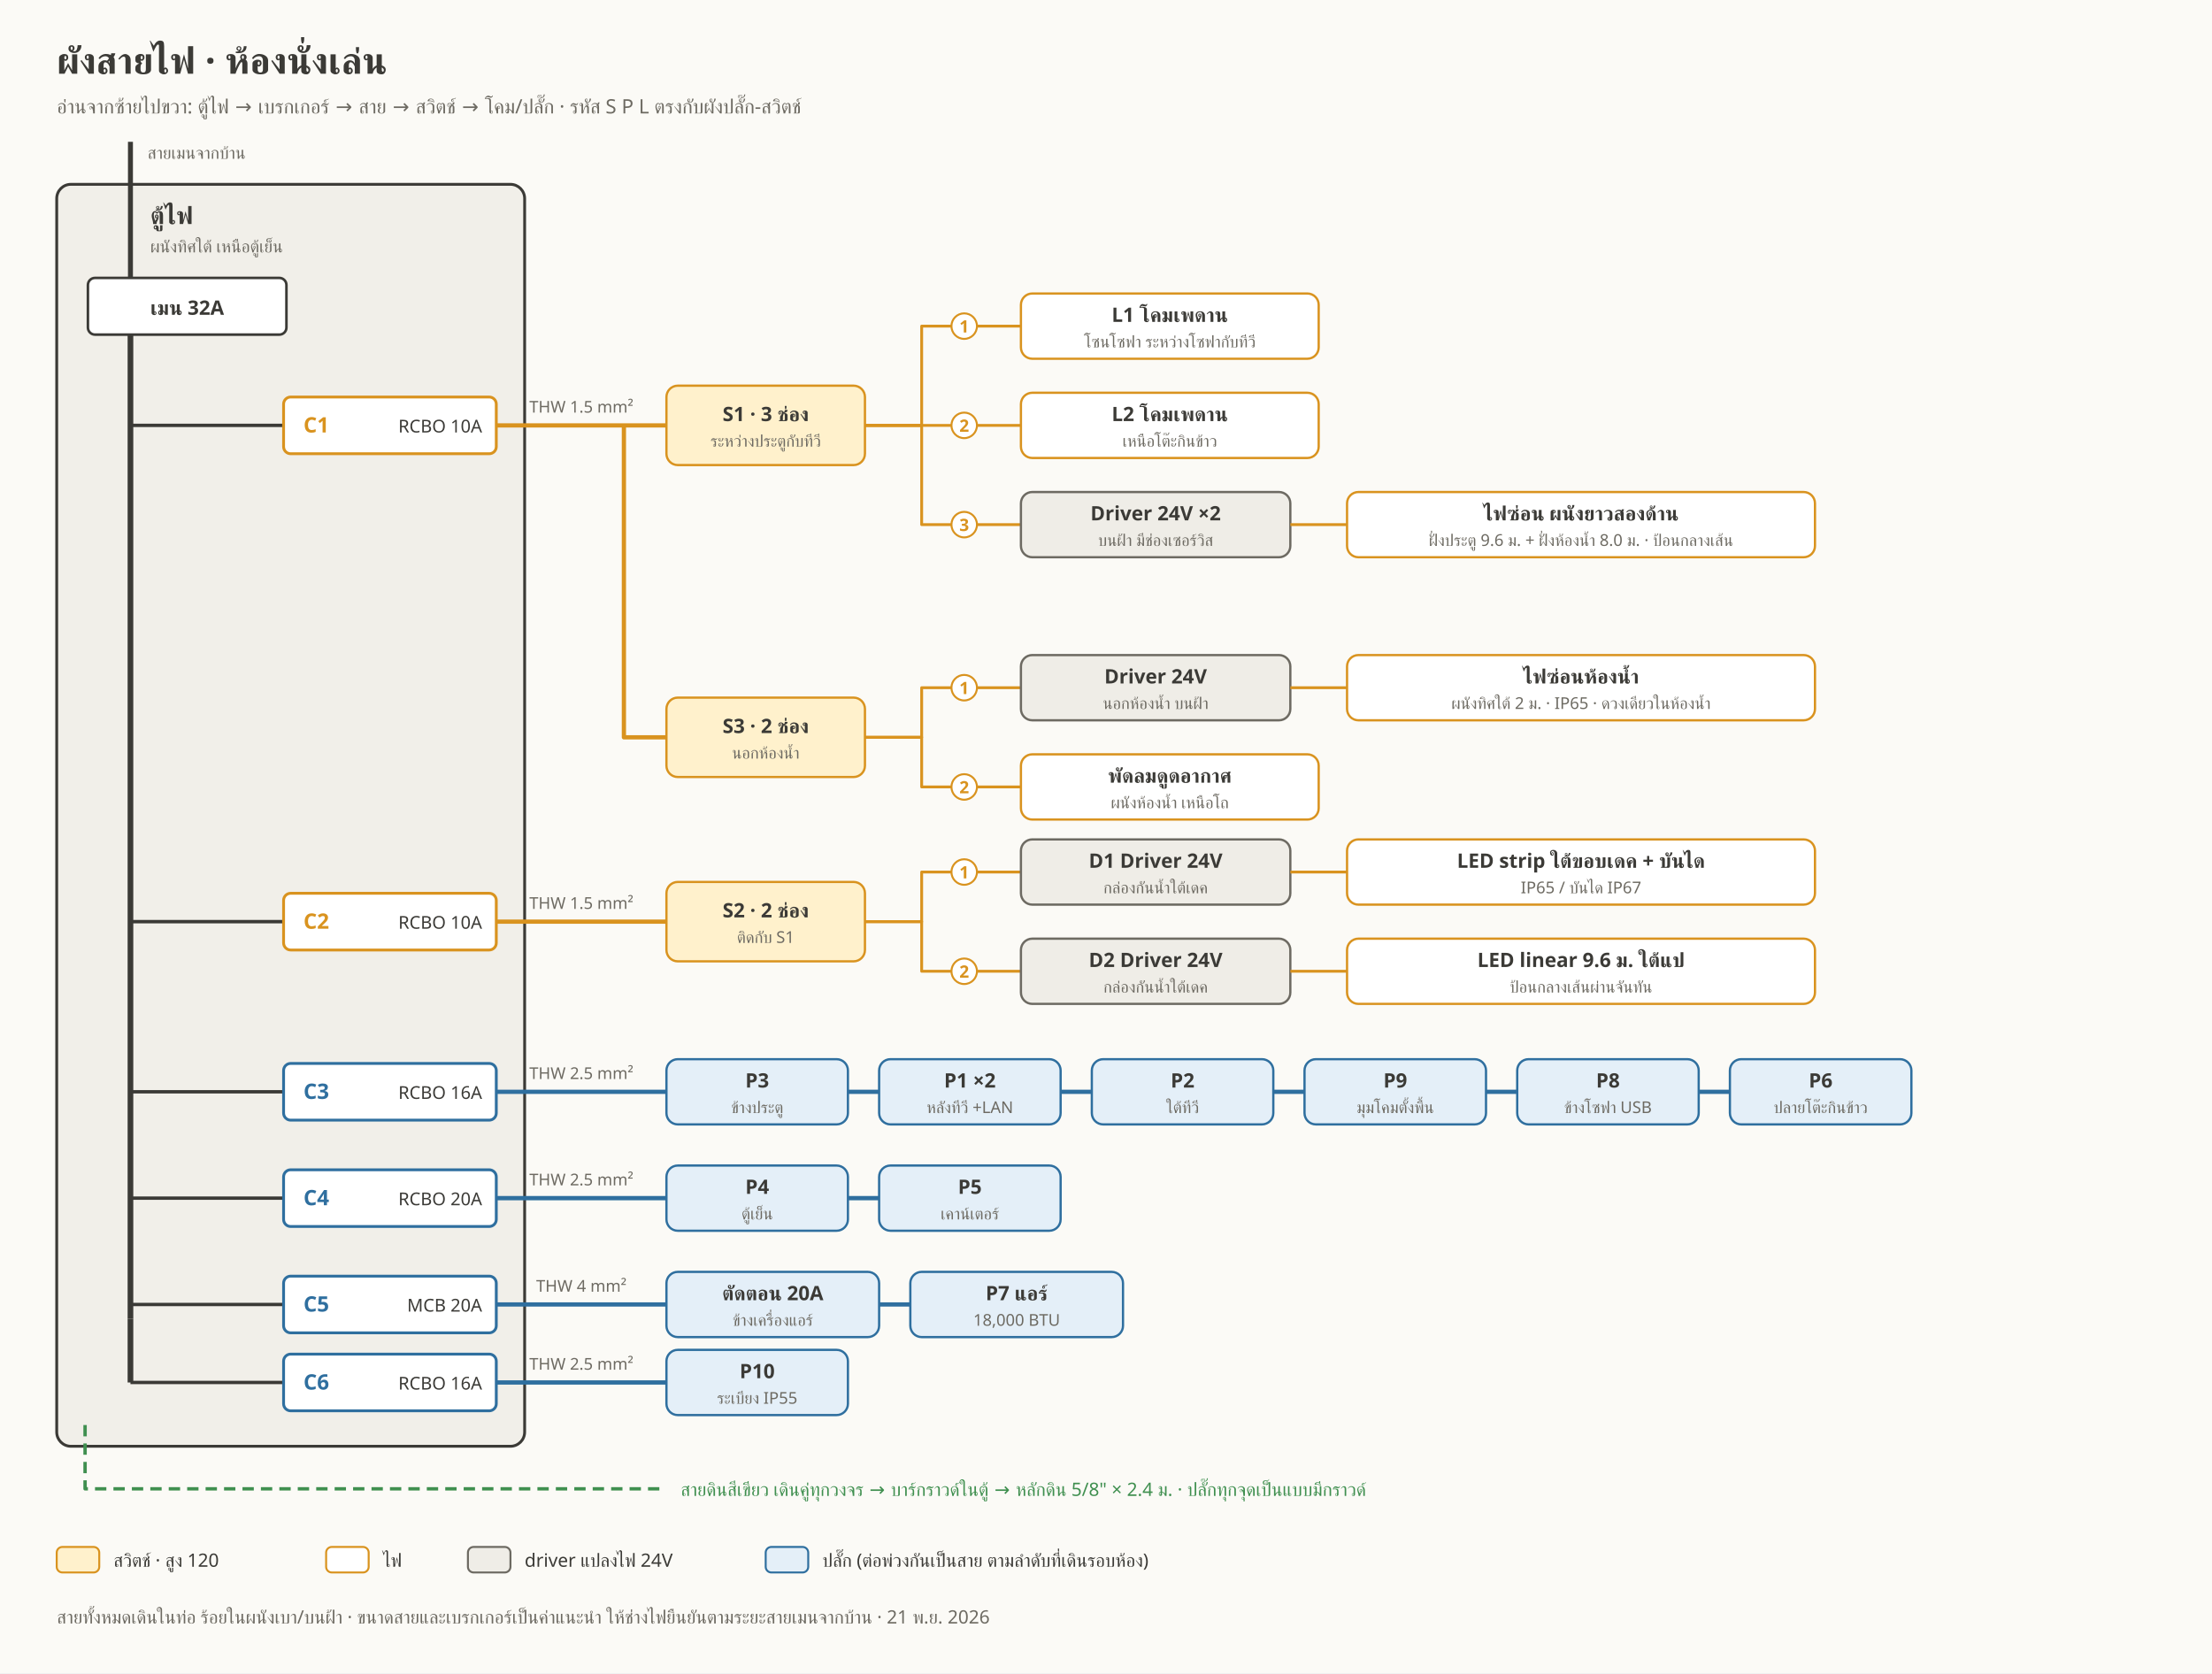
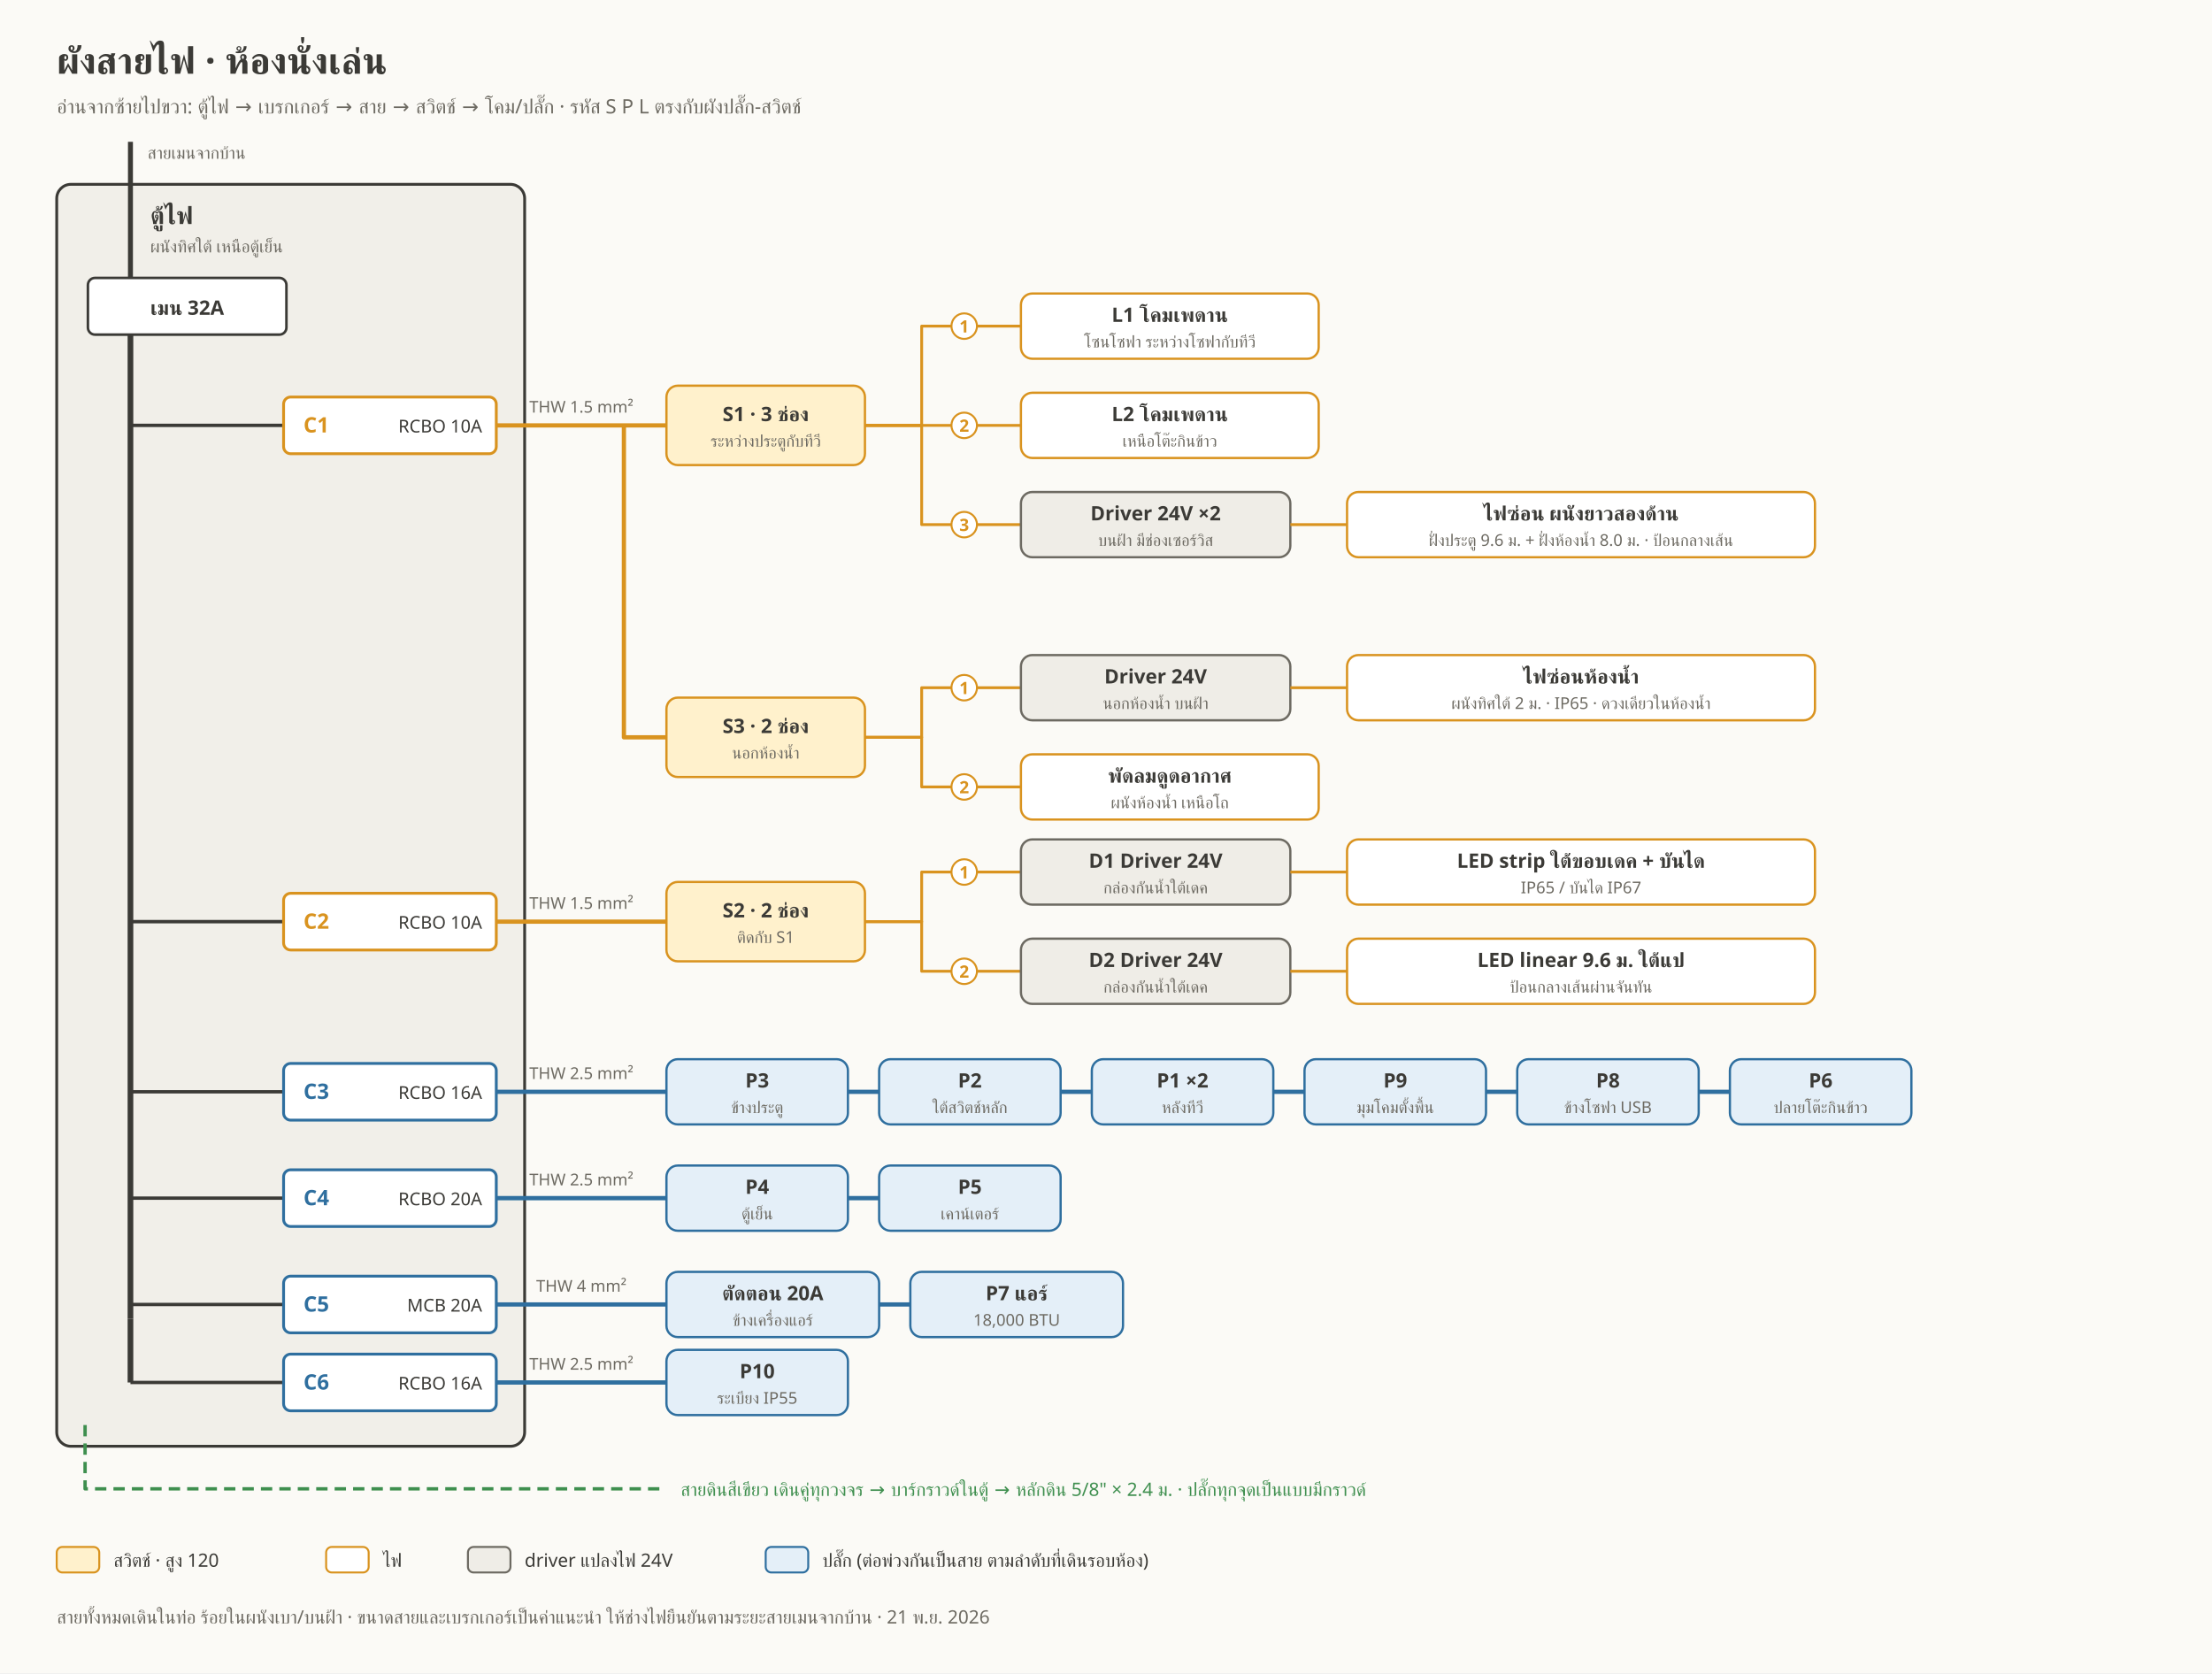
<svg xmlns="http://www.w3.org/2000/svg" viewBox="0 0 1560 1180" width="1560" height="1180" font-family="Leelawadee UI, Tahoma, sans-serif">
  <defs />
  <rect x="0" y="0" width="1560" height="1180" fill="#fbfaf6" />
  <text x="40" y="52" font-size="26" font-weight="600" text-anchor="start" fill="#3b3a36">ผังสายไฟ · ห้องนั่งเล่น</text>
  <text x="40" y="80" font-size="14" font-weight="400" text-anchor="start" fill="#6d6a62">อ่านจากซ้ายไปขวา: ตู้ไฟ → เบรกเกอร์ → สาย → สวิตช์ → โคม/ปลั๊ก · รหัส S P L ตรงกับผังปลั๊ก-สวิตช์</text>
  <rect x="40" y="130" width="330" height="890" rx="10" fill="#f1efe9" stroke="#3b3a36" stroke-width="2" />
  <text x="106" y="158" font-size="17" font-weight="600" text-anchor="start" fill="#3b3a36">ตู้ไฟ</text>
  <text x="106" y="178" font-size="12" font-weight="400" text-anchor="start" fill="#6d6a62">ผนังทิศใต้ เหนือตู้เย็น</text>
  <polyline points="92,100 92,196" fill="none" stroke="#3b3a36" stroke-width="3.5" stroke-linejoin="round" />
  <text x="104" y="112" font-size="12" font-weight="400" text-anchor="start" fill="#6d6a62">สายเมนจากบ้าน</text>
  <rect x="62" y="196" width="140" height="40" rx="5" fill="#fff" stroke="#3b3a36" stroke-width="1.8" />
  <text x="132" y="222" font-size="14" font-weight="600" text-anchor="middle" fill="#3b3a36">เมน 32A</text>
  <polyline points="92,236 92,930" fill="none" stroke="#3b3a36" stroke-width="4" stroke-linejoin="round" />
  <polyline points="92,300 200,300" fill="none" stroke="#3b3a36" stroke-width="2.4" stroke-linejoin="round" />
  <rect x="200" y="280" width="150" height="40" rx="5" fill="#fff" stroke="#d9931f" stroke-width="2" />
  <text x="214" y="305" font-size="15" font-weight="700" text-anchor="start" fill="#d9931f">C1</text>
  <text x="340" y="305" font-size="12.5" font-weight="400" text-anchor="end" fill="#3b3a36">RCBO 10A</text>
  <polyline points="350,300 470,300" fill="none" stroke="#d9931f" stroke-width="3" stroke-linejoin="round" />
  <text x="410" y="291" font-size="11.5" font-weight="400" text-anchor="middle" fill="#6d6a62">THW 1.5 mm²</text>
  <polyline points="440,300 440,520 470,520" fill="none" stroke="#d9931f" stroke-width="3" stroke-linejoin="round" />
  <rect x="470" y="272" width="140" height="56" rx="8" fill="#fff1cc" stroke="#d9931f" stroke-width="1.6" />
  <text x="540" y="297" font-size="14" font-weight="600" text-anchor="middle" fill="#3b3a36">S1 · 3 ช่อง</text>
  <text x="540" y="315" font-size="11.5" font-weight="400" text-anchor="middle" fill="#6d6a62">ระหว่างประตูกับทีวี</text>
  <polyline points="610,300 650,300 650,230 720,230" fill="none" stroke="#d9931f" stroke-width="2" stroke-linejoin="round" />
  <circle cx="680" cy="230" r="9" fill="#fff" stroke="#d9931f" stroke-width="1.4" />
  <text x="680" y="234.5" font-size="12" font-weight="700" text-anchor="middle" fill="#d9931f">1</text>
  <polyline points="610,300 650,300 650,300 720,300" fill="none" stroke="#d9931f" stroke-width="2" stroke-linejoin="round" />
  <circle cx="680" cy="300" r="9" fill="#fff" stroke="#d9931f" stroke-width="1.4" />
  <text x="680" y="304.5" font-size="12" font-weight="700" text-anchor="middle" fill="#d9931f">2</text>
  <polyline points="610,300 650,300 650,370 720,370" fill="none" stroke="#d9931f" stroke-width="2" stroke-linejoin="round" />
  <circle cx="680" cy="370" r="9" fill="#fff" stroke="#d9931f" stroke-width="1.4" />
  <text x="680" y="374.5" font-size="12" font-weight="700" text-anchor="middle" fill="#d9931f">3</text>
  <rect x="720" y="207" width="210" height="46" rx="8" fill="#fff" stroke="#d9931f" stroke-width="1.6" />
  <text x="825" y="227" font-size="14" font-weight="600" text-anchor="middle" fill="#3b3a36">L1 โคมเพดาน</text>
  <text x="825" y="245" font-size="11.5" font-weight="400" text-anchor="middle" fill="#6d6a62">โซนโซฟา ระหว่างโซฟากับทีวี</text>
  <rect x="720" y="277" width="210" height="46" rx="8" fill="#fff" stroke="#d9931f" stroke-width="1.6" />
  <text x="825" y="297" font-size="14" font-weight="600" text-anchor="middle" fill="#3b3a36">L2 โคมเพดาน</text>
  <text x="825" y="315" font-size="11.5" font-weight="400" text-anchor="middle" fill="#6d6a62">เหนือโต๊ะกินข้าว</text>
  <rect x="720" y="347" width="190" height="46" rx="8" fill="#efede7" stroke="#6d6a62" stroke-width="1.6" />
  <text x="815" y="367" font-size="14" font-weight="600" text-anchor="middle" fill="#3b3a36">Driver 24V ×2</text>
  <text x="815" y="385" font-size="11.5" font-weight="400" text-anchor="middle" fill="#6d6a62">บนฝ้า มีช่องเซอร์วิส</text>
  <polyline points="910,370 950,370" fill="none" stroke="#d9931f" stroke-width="2" stroke-linejoin="round" />
  <rect x="950" y="347" width="330" height="46" rx="8" fill="#fff" stroke="#d9931f" stroke-width="1.6" />
  <text x="1115" y="367" font-size="14" font-weight="600" text-anchor="middle" fill="#3b3a36">ไฟซ่อน ผนังยาวสองด้าน</text>
  <text x="1115" y="385" font-size="11.5" font-weight="400" text-anchor="middle" fill="#6d6a62">ฝั่งประตู 9.6 ม. + ฝั่งห้องน้ำ 8.0 ม. · ป้อนกลางเส้น</text>
  <rect x="470" y="492" width="140" height="56" rx="8" fill="#fff1cc" stroke="#d9931f" stroke-width="1.6" />
  <text x="540" y="517" font-size="14" font-weight="600" text-anchor="middle" fill="#3b3a36">S3 · 2 ช่อง</text>
  <text x="540" y="535" font-size="11.5" font-weight="400" text-anchor="middle" fill="#6d6a62">นอกห้องน้ำ</text>
  <polyline points="610,520 650,520 650,485 720,485" fill="none" stroke="#d9931f" stroke-width="2" stroke-linejoin="round" />
  <circle cx="680" cy="485" r="9" fill="#fff" stroke="#d9931f" stroke-width="1.4" />
  <text x="680" y="489.5" font-size="12" font-weight="700" text-anchor="middle" fill="#d9931f">1</text>
  <polyline points="610,520 650,520 650,555 720,555" fill="none" stroke="#d9931f" stroke-width="2" stroke-linejoin="round" />
  <circle cx="680" cy="555" r="9" fill="#fff" stroke="#d9931f" stroke-width="1.4" />
  <text x="680" y="559.5" font-size="12" font-weight="700" text-anchor="middle" fill="#d9931f">2</text>
  <rect x="720" y="462" width="190" height="46" rx="8" fill="#efede7" stroke="#6d6a62" stroke-width="1.6" />
  <text x="815" y="482" font-size="14" font-weight="600" text-anchor="middle" fill="#3b3a36">Driver 24V</text>
  <text x="815" y="500" font-size="11.5" font-weight="400" text-anchor="middle" fill="#6d6a62">นอกห้องน้ำ บนฝ้า</text>
  <polyline points="910,485 950,485" fill="none" stroke="#d9931f" stroke-width="2" stroke-linejoin="round" />
  <rect x="950" y="462" width="330" height="46" rx="8" fill="#fff" stroke="#d9931f" stroke-width="1.6" />
  <text x="1115" y="482" font-size="14" font-weight="600" text-anchor="middle" fill="#3b3a36">ไฟซ่อนห้องน้ำ</text>
  <text x="1115" y="500" font-size="11.5" font-weight="400" text-anchor="middle" fill="#6d6a62">ผนังทิศใต้ 2 ม. · IP65 · ดวงเดียวในห้องน้ำ</text>
  <rect x="720" y="532" width="210" height="46" rx="8" fill="#fff" stroke="#d9931f" stroke-width="1.6" />
  <text x="825" y="552" font-size="14" font-weight="600" text-anchor="middle" fill="#3b3a36">พัดลมดูดอากาศ</text>
  <text x="825" y="570" font-size="11.5" font-weight="400" text-anchor="middle" fill="#6d6a62">ผนังห้องน้ำ เหนือโถ</text>
  <polyline points="92,650 200,650" fill="none" stroke="#3b3a36" stroke-width="2.4" stroke-linejoin="round" />
  <rect x="200" y="630" width="150" height="40" rx="5" fill="#fff" stroke="#d9931f" stroke-width="2" />
  <text x="214" y="655" font-size="15" font-weight="700" text-anchor="start" fill="#d9931f">C2</text>
  <text x="340" y="655" font-size="12.5" font-weight="400" text-anchor="end" fill="#3b3a36">RCBO 10A</text>
  <polyline points="350,650 470,650" fill="none" stroke="#d9931f" stroke-width="3" stroke-linejoin="round" />
  <text x="410" y="641" font-size="11.5" font-weight="400" text-anchor="middle" fill="#6d6a62">THW 1.5 mm²</text>
  <rect x="470" y="622" width="140" height="56" rx="8" fill="#fff1cc" stroke="#d9931f" stroke-width="1.6" />
  <text x="540" y="647" font-size="14" font-weight="600" text-anchor="middle" fill="#3b3a36">S2 · 2 ช่อง</text>
  <text x="540" y="665" font-size="11.5" font-weight="400" text-anchor="middle" fill="#6d6a62">ติดกับ S1</text>
  <polyline points="610,650 650,650 650,615 720,615" fill="none" stroke="#d9931f" stroke-width="2" stroke-linejoin="round" />
  <circle cx="680" cy="615" r="9" fill="#fff" stroke="#d9931f" stroke-width="1.4" />
  <text x="680" y="619.5" font-size="12" font-weight="700" text-anchor="middle" fill="#d9931f">1</text>
  <rect x="720" y="592" width="190" height="46" rx="8" fill="#efede7" stroke="#6d6a62" stroke-width="1.6" />
  <text x="815" y="612" font-size="14" font-weight="600" text-anchor="middle" fill="#3b3a36">D1 Driver 24V</text>
  <text x="815" y="630" font-size="11.5" font-weight="400" text-anchor="middle" fill="#6d6a62">กล่องกันน้ำใต้เดค</text>
  <polyline points="910,615 950,615" fill="none" stroke="#d9931f" stroke-width="2" stroke-linejoin="round" />
  <rect x="950" y="592" width="330" height="46" rx="8" fill="#fff" stroke="#d9931f" stroke-width="1.6" />
  <text x="1115" y="612" font-size="14" font-weight="600" text-anchor="middle" fill="#3b3a36">LED strip ใต้ขอบเดค + บันได</text>
  <text x="1115" y="630" font-size="11.5" font-weight="400" text-anchor="middle" fill="#6d6a62">IP65 / บันได IP67</text>
  <polyline points="610,650 650,650 650,685 720,685" fill="none" stroke="#d9931f" stroke-width="2" stroke-linejoin="round" />
  <circle cx="680" cy="685" r="9" fill="#fff" stroke="#d9931f" stroke-width="1.4" />
  <text x="680" y="689.5" font-size="12" font-weight="700" text-anchor="middle" fill="#d9931f">2</text>
  <rect x="720" y="662" width="190" height="46" rx="8" fill="#efede7" stroke="#6d6a62" stroke-width="1.6" />
  <text x="815" y="682" font-size="14" font-weight="600" text-anchor="middle" fill="#3b3a36">D2 Driver 24V</text>
  <text x="815" y="700" font-size="11.5" font-weight="400" text-anchor="middle" fill="#6d6a62">กล่องกันน้ำใต้เดค</text>
  <polyline points="910,685 950,685" fill="none" stroke="#d9931f" stroke-width="2" stroke-linejoin="round" />
  <rect x="950" y="662" width="330" height="46" rx="8" fill="#fff" stroke="#d9931f" stroke-width="1.6" />
  <text x="1115" y="682" font-size="14" font-weight="600" text-anchor="middle" fill="#3b3a36">LED linear 9.6 ม. ใต้แป</text>
  <text x="1115" y="700" font-size="11.5" font-weight="400" text-anchor="middle" fill="#6d6a62">ป้อนกลางเส้นผ่านจันทัน</text>
  <polyline points="92,770 200,770" fill="none" stroke="#3b3a36" stroke-width="2.4" stroke-linejoin="round" />
  <rect x="200" y="750" width="150" height="40" rx="5" fill="#fff" stroke="#2f6f9f" stroke-width="2" />
  <text x="214" y="775" font-size="15" font-weight="700" text-anchor="start" fill="#2f6f9f">C3</text>
  <text x="340" y="775" font-size="12.5" font-weight="400" text-anchor="end" fill="#3b3a36">RCBO 16A</text>
  <polyline points="350,770 470,770" fill="none" stroke="#2f6f9f" stroke-width="3" stroke-linejoin="round" />
  <text x="410" y="761" font-size="11.5" font-weight="400" text-anchor="middle" fill="#6d6a62">THW 2.5 mm²</text>
  <rect x="470" y="747" width="128" height="46" rx="8" fill="#e4eff8" stroke="#2f6f9f" stroke-width="1.6" />
  <text x="534" y="767" font-size="14" font-weight="600" text-anchor="middle" fill="#3b3a36">P3</text>
  <text x="534" y="785" font-size="11.5" font-weight="400" text-anchor="middle" fill="#6d6a62">ข้างประตู</text>
  <polyline points="598,770 620,770" fill="none" stroke="#2f6f9f" stroke-width="3" stroke-linejoin="round" />
  <rect x="620" y="747" width="128" height="46" rx="8" fill="#e4eff8" stroke="#2f6f9f" stroke-width="1.6" />
-   <text x="684" y="767" font-size="14" font-weight="600" text-anchor="middle" fill="#3b3a36">P1 ×2</text>
-   <text x="684" y="785" font-size="11.5" font-weight="400" text-anchor="middle" fill="#6d6a62">หลังทีวี +LAN</text>
+   <text x="684" y="767" font-size="14" font-weight="600" text-anchor="middle" fill="#3b3a36">P2</text>
+   <text x="684" y="785" font-size="11.5" font-weight="400" text-anchor="middle" fill="#6d6a62">ใต้สวิตช์หลัก</text>
  <polyline points="748,770 770,770" fill="none" stroke="#2f6f9f" stroke-width="3" stroke-linejoin="round" />
  <rect x="770" y="747" width="128" height="46" rx="8" fill="#e4eff8" stroke="#2f6f9f" stroke-width="1.6" />
-   <text x="834" y="767" font-size="14" font-weight="600" text-anchor="middle" fill="#3b3a36">P2</text>
-   <text x="834" y="785" font-size="11.5" font-weight="400" text-anchor="middle" fill="#6d6a62">ใต้ทีวี</text>
+   <text x="834" y="767" font-size="14" font-weight="600" text-anchor="middle" fill="#3b3a36">P1 ×2</text>
+   <text x="834" y="785" font-size="11.5" font-weight="400" text-anchor="middle" fill="#6d6a62">หลังทีวี</text>
  <polyline points="898,770 920,770" fill="none" stroke="#2f6f9f" stroke-width="3" stroke-linejoin="round" />
  <rect x="920" y="747" width="128" height="46" rx="8" fill="#e4eff8" stroke="#2f6f9f" stroke-width="1.6" />
  <text x="984" y="767" font-size="14" font-weight="600" text-anchor="middle" fill="#3b3a36">P9</text>
  <text x="984" y="785" font-size="11.5" font-weight="400" text-anchor="middle" fill="#6d6a62">มุมโคมตั้งพื้น</text>
  <polyline points="1048,770 1070,770" fill="none" stroke="#2f6f9f" stroke-width="3" stroke-linejoin="round" />
  <rect x="1070" y="747" width="128" height="46" rx="8" fill="#e4eff8" stroke="#2f6f9f" stroke-width="1.6" />
  <text x="1134" y="767" font-size="14" font-weight="600" text-anchor="middle" fill="#3b3a36">P8</text>
  <text x="1134" y="785" font-size="11.5" font-weight="400" text-anchor="middle" fill="#6d6a62">ข้างโซฟา USB</text>
  <polyline points="1198,770 1220,770" fill="none" stroke="#2f6f9f" stroke-width="3" stroke-linejoin="round" />
  <rect x="1220" y="747" width="128" height="46" rx="8" fill="#e4eff8" stroke="#2f6f9f" stroke-width="1.6" />
  <text x="1284" y="767" font-size="14" font-weight="600" text-anchor="middle" fill="#3b3a36">P6</text>
  <text x="1284" y="785" font-size="11.5" font-weight="400" text-anchor="middle" fill="#6d6a62">ปลายโต๊ะกินข้าว</text>
  <polyline points="92,845 200,845" fill="none" stroke="#3b3a36" stroke-width="2.4" stroke-linejoin="round" />
  <rect x="200" y="825" width="150" height="40" rx="5" fill="#fff" stroke="#2f6f9f" stroke-width="2" />
  <text x="214" y="850" font-size="15" font-weight="700" text-anchor="start" fill="#2f6f9f">C4</text>
  <text x="340" y="850" font-size="12.5" font-weight="400" text-anchor="end" fill="#3b3a36">RCBO 20A</text>
  <polyline points="350,845 470,845" fill="none" stroke="#2f6f9f" stroke-width="3" stroke-linejoin="round" />
  <text x="410" y="836" font-size="11.5" font-weight="400" text-anchor="middle" fill="#6d6a62">THW 2.5 mm²</text>
  <rect x="470" y="822" width="128" height="46" rx="8" fill="#e4eff8" stroke="#2f6f9f" stroke-width="1.6" />
  <text x="534" y="842" font-size="14" font-weight="600" text-anchor="middle" fill="#3b3a36">P4</text>
  <text x="534" y="860" font-size="11.5" font-weight="400" text-anchor="middle" fill="#6d6a62">ตู้เย็น</text>
  <polyline points="598,845 620,845" fill="none" stroke="#2f6f9f" stroke-width="3" stroke-linejoin="round" />
  <rect x="620" y="822" width="128" height="46" rx="8" fill="#e4eff8" stroke="#2f6f9f" stroke-width="1.6" />
  <text x="684" y="842" font-size="14" font-weight="600" text-anchor="middle" fill="#3b3a36">P5</text>
  <text x="684" y="860" font-size="11.5" font-weight="400" text-anchor="middle" fill="#6d6a62">เคาน์เตอร์</text>
  <polyline points="92,920 200,920" fill="none" stroke="#3b3a36" stroke-width="2.4" stroke-linejoin="round" />
  <rect x="200" y="900" width="150" height="40" rx="5" fill="#fff" stroke="#2f6f9f" stroke-width="2" />
  <text x="214" y="925" font-size="15" font-weight="700" text-anchor="start" fill="#2f6f9f">C5</text>
  <text x="340" y="925" font-size="12.5" font-weight="400" text-anchor="end" fill="#3b3a36">MCB 20A</text>
  <polyline points="350,920 470,920" fill="none" stroke="#2f6f9f" stroke-width="3" stroke-linejoin="round" />
  <text x="410" y="911" font-size="11.5" font-weight="400" text-anchor="middle" fill="#6d6a62">THW 4 mm²</text>
  <rect x="470" y="897" width="150" height="46" rx="8" fill="#e4eff8" stroke="#2f6f9f" stroke-width="1.6" />
  <text x="545" y="917" font-size="14" font-weight="600" text-anchor="middle" fill="#3b3a36">ตัดตอน 20A</text>
  <text x="545" y="935" font-size="11.5" font-weight="400" text-anchor="middle" fill="#6d6a62">ข้างเครื่องแอร์</text>
  <polyline points="620,920 642,920" fill="none" stroke="#2f6f9f" stroke-width="3" stroke-linejoin="round" />
  <rect x="642" y="897" width="150" height="46" rx="8" fill="#e4eff8" stroke="#2f6f9f" stroke-width="1.6" />
  <text x="717" y="917" font-size="14" font-weight="600" text-anchor="middle" fill="#3b3a36">P7 แอร์</text>
  <text x="717" y="935" font-size="11.5" font-weight="400" text-anchor="middle" fill="#6d6a62">18,000 BTU</text>
  <polyline points="92,930 92,975" fill="none" stroke="#3b3a36" stroke-width="4" stroke-linejoin="round" />
  <polyline points="92,975 200,975" fill="none" stroke="#3b3a36" stroke-width="2.4" stroke-linejoin="round" />
  <rect x="200" y="955" width="150" height="40" rx="5" fill="#fff" stroke="#2f6f9f" stroke-width="2" />
  <text x="214" y="980" font-size="15" font-weight="700" text-anchor="start" fill="#2f6f9f">C6</text>
  <text x="340" y="980" font-size="12.5" font-weight="400" text-anchor="end" fill="#3b3a36">RCBO 16A</text>
  <polyline points="350,975 470,975" fill="none" stroke="#2f6f9f" stroke-width="3" stroke-linejoin="round" />
  <text x="410" y="966" font-size="11.5" font-weight="400" text-anchor="middle" fill="#6d6a62">THW 2.5 mm²</text>
  <rect x="470" y="952" width="128" height="46" rx="8" fill="#e4eff8" stroke="#2f6f9f" stroke-width="1.6" />
  <text x="534" y="972" font-size="14" font-weight="600" text-anchor="middle" fill="#3b3a36">P10</text>
  <text x="534" y="990" font-size="11.5" font-weight="400" text-anchor="middle" fill="#6d6a62">ระเบียง IP55</text>
  <polyline points="60,1005 60,1050 470,1050" fill="none" stroke="#3f8f4f" stroke-width="2.4" stroke-linejoin="round" stroke-dasharray="8 5" />
  <text x="480" y="1055" font-size="13" font-weight="400" text-anchor="start" fill="#3f8f4f">สายดินสีเขียว เดินคู่ทุกวงจร → บาร์กราวด์ในตู้ → หลักดิน 5/8" × 2.4 ม. · ปลั๊กทุกจุดเป็นแบบมีกราวด์</text>
  <rect x="40" y="1091" width="30" height="18" rx="4" fill="#fff1cc" stroke="#d9931f" stroke-width="1.4" />
  <text x="80" y="1105" font-size="13" font-weight="400" text-anchor="start" fill="#3b3a36">สวิตช์ · สูง 120</text>
  <rect x="230" y="1091" width="30" height="18" rx="4" fill="#fff" stroke="#d9931f" stroke-width="1.4" />
  <text x="270" y="1105" font-size="13" font-weight="400" text-anchor="start" fill="#3b3a36">ไฟ</text>
  <rect x="330" y="1091" width="30" height="18" rx="4" fill="#efede7" stroke="#6d6a62" stroke-width="1.4" />
  <text x="370" y="1105" font-size="13" font-weight="400" text-anchor="start" fill="#3b3a36">driver แปลงไฟ 24V</text>
  <rect x="540" y="1091" width="30" height="18" rx="4" fill="#e4eff8" stroke="#2f6f9f" stroke-width="1.4" />
  <text x="580" y="1105" font-size="13" font-weight="400" text-anchor="start" fill="#3b3a36">ปลั๊ก (ต่อพ่วงกันเป็นสาย ตามลำดับที่เดินรอบห้อง)</text>
  <text x="40" y="1145" font-size="13" font-weight="400" text-anchor="start" fill="#6d6a62">สายทั้งหมดเดินในท่อ ร้อยในผนังเบา/บนฝ้า · ขนาดสายและเบรกเกอร์เป็นค่าแนะนำ ให้ช่างไฟยืนยันตามระยะสายเมนจากบ้าน · 21 พ.ย. 2026</text>
</svg>
